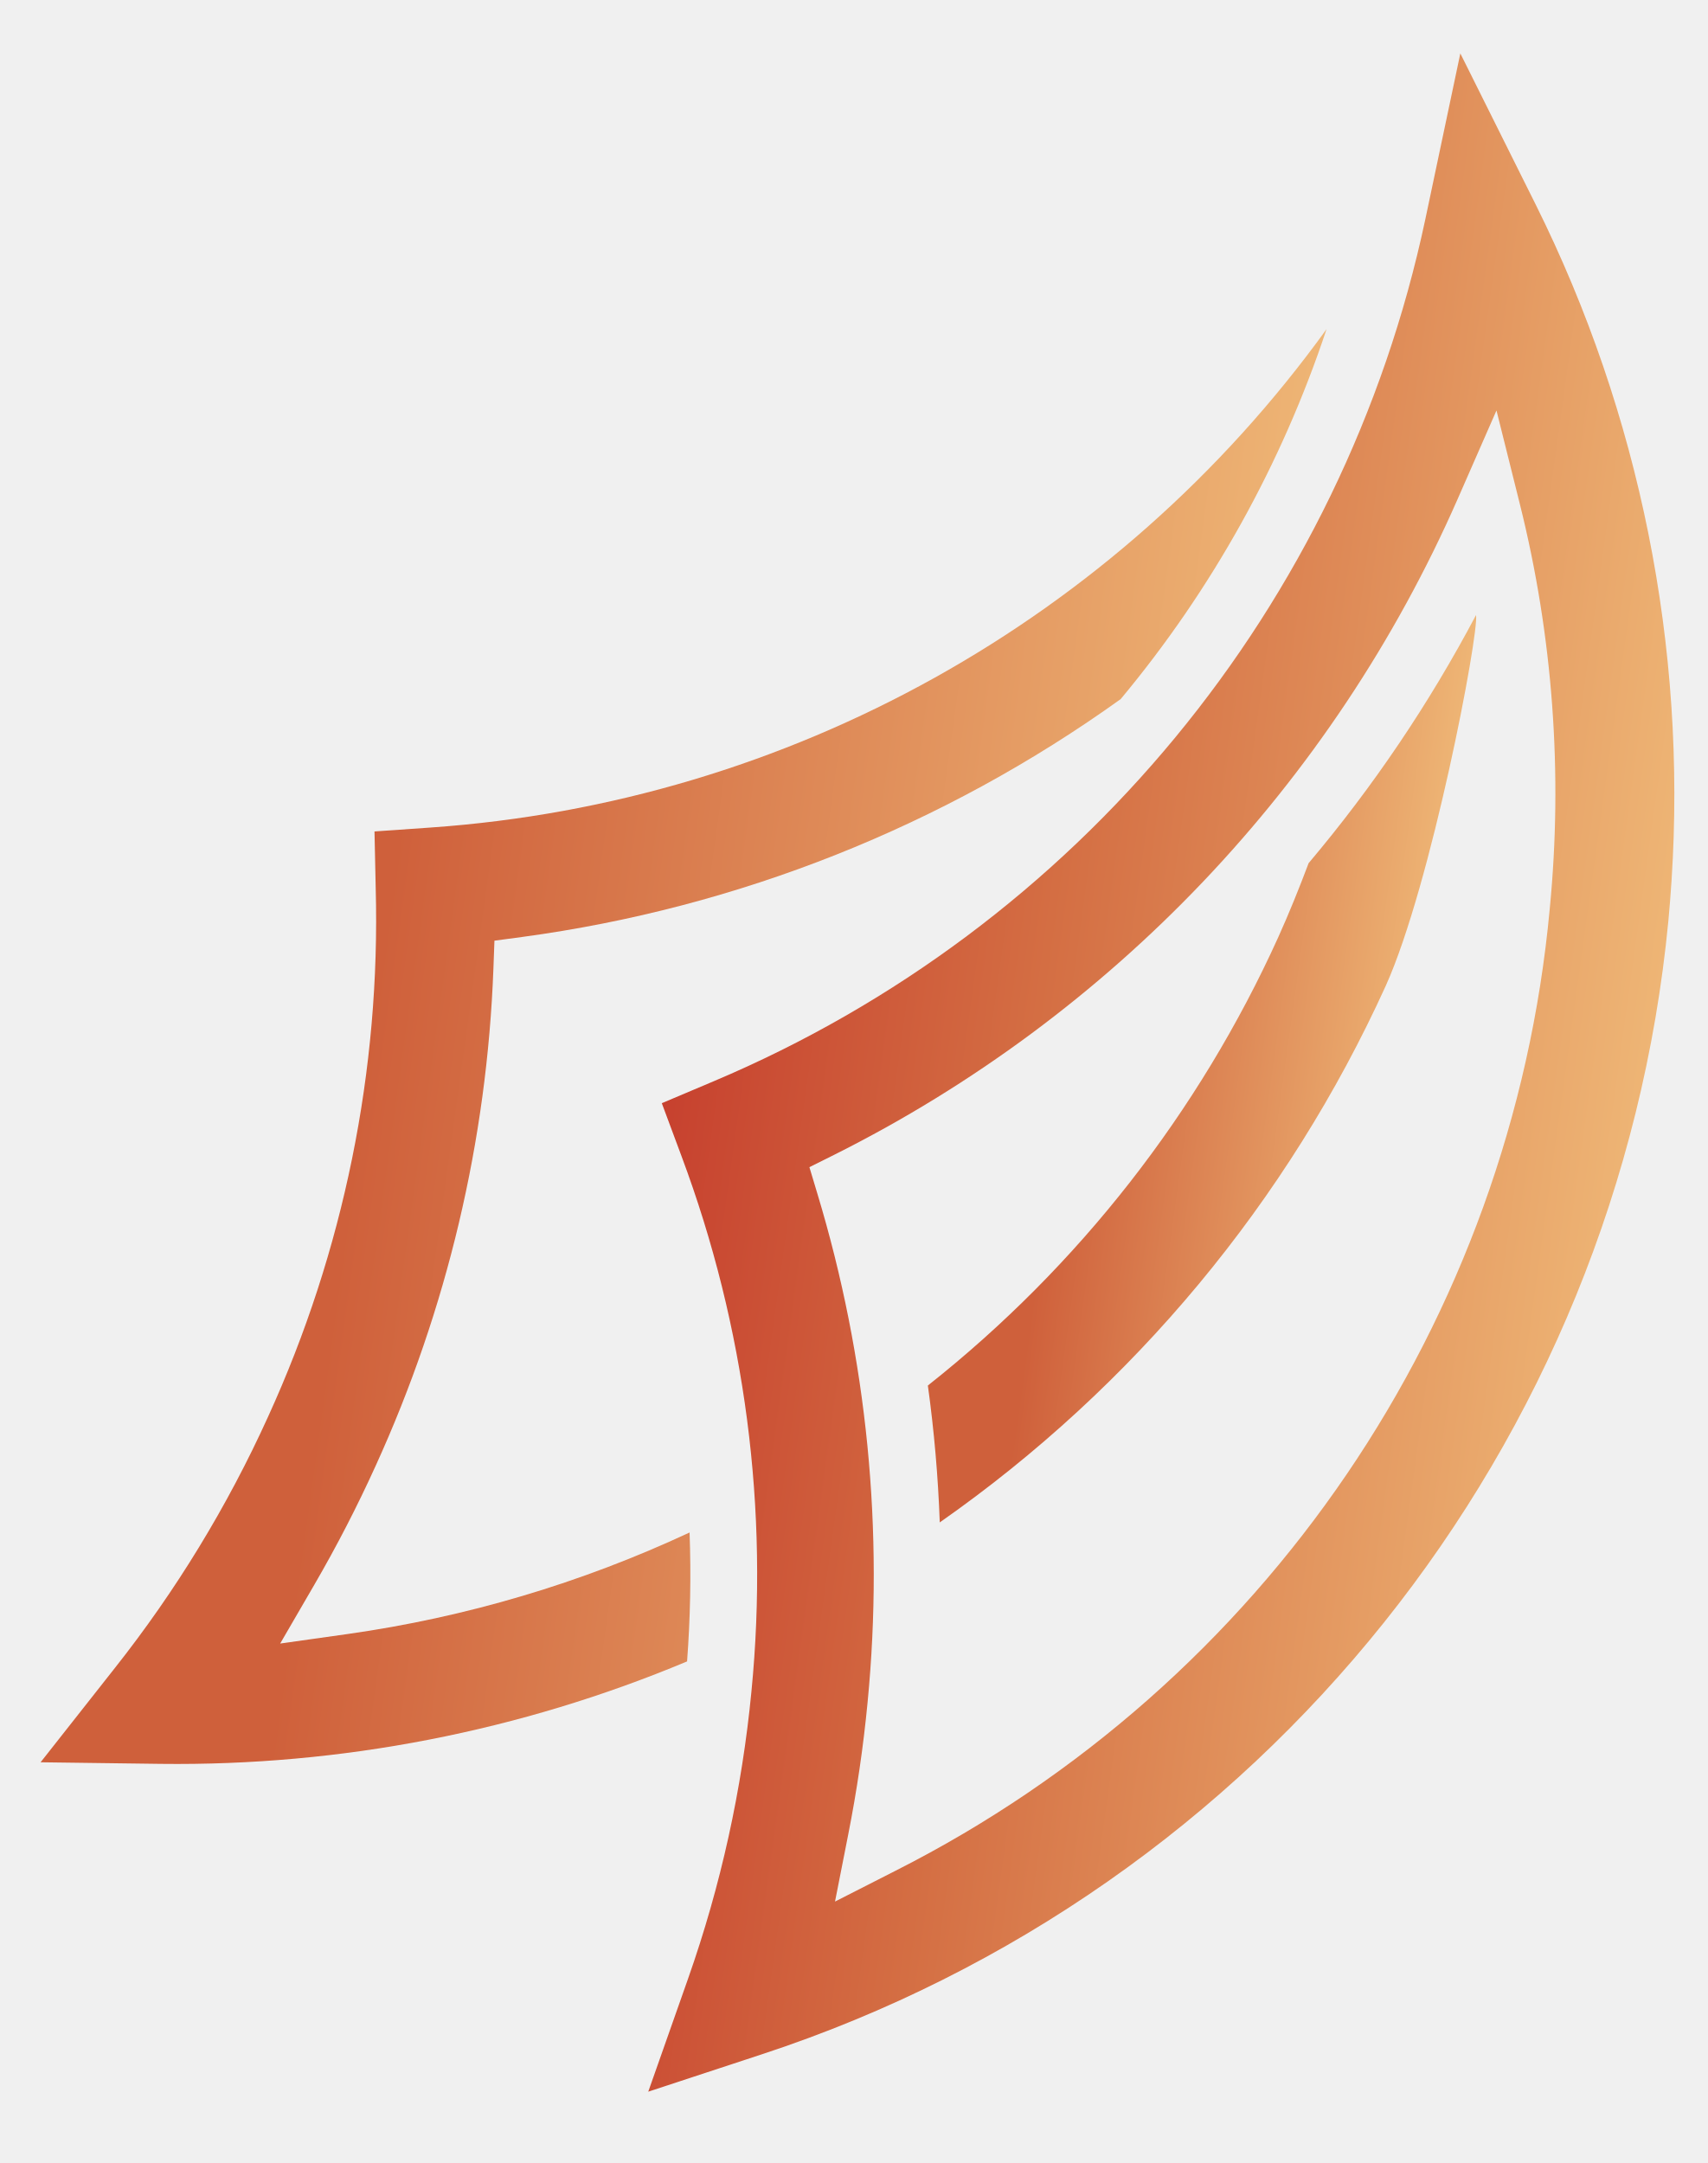
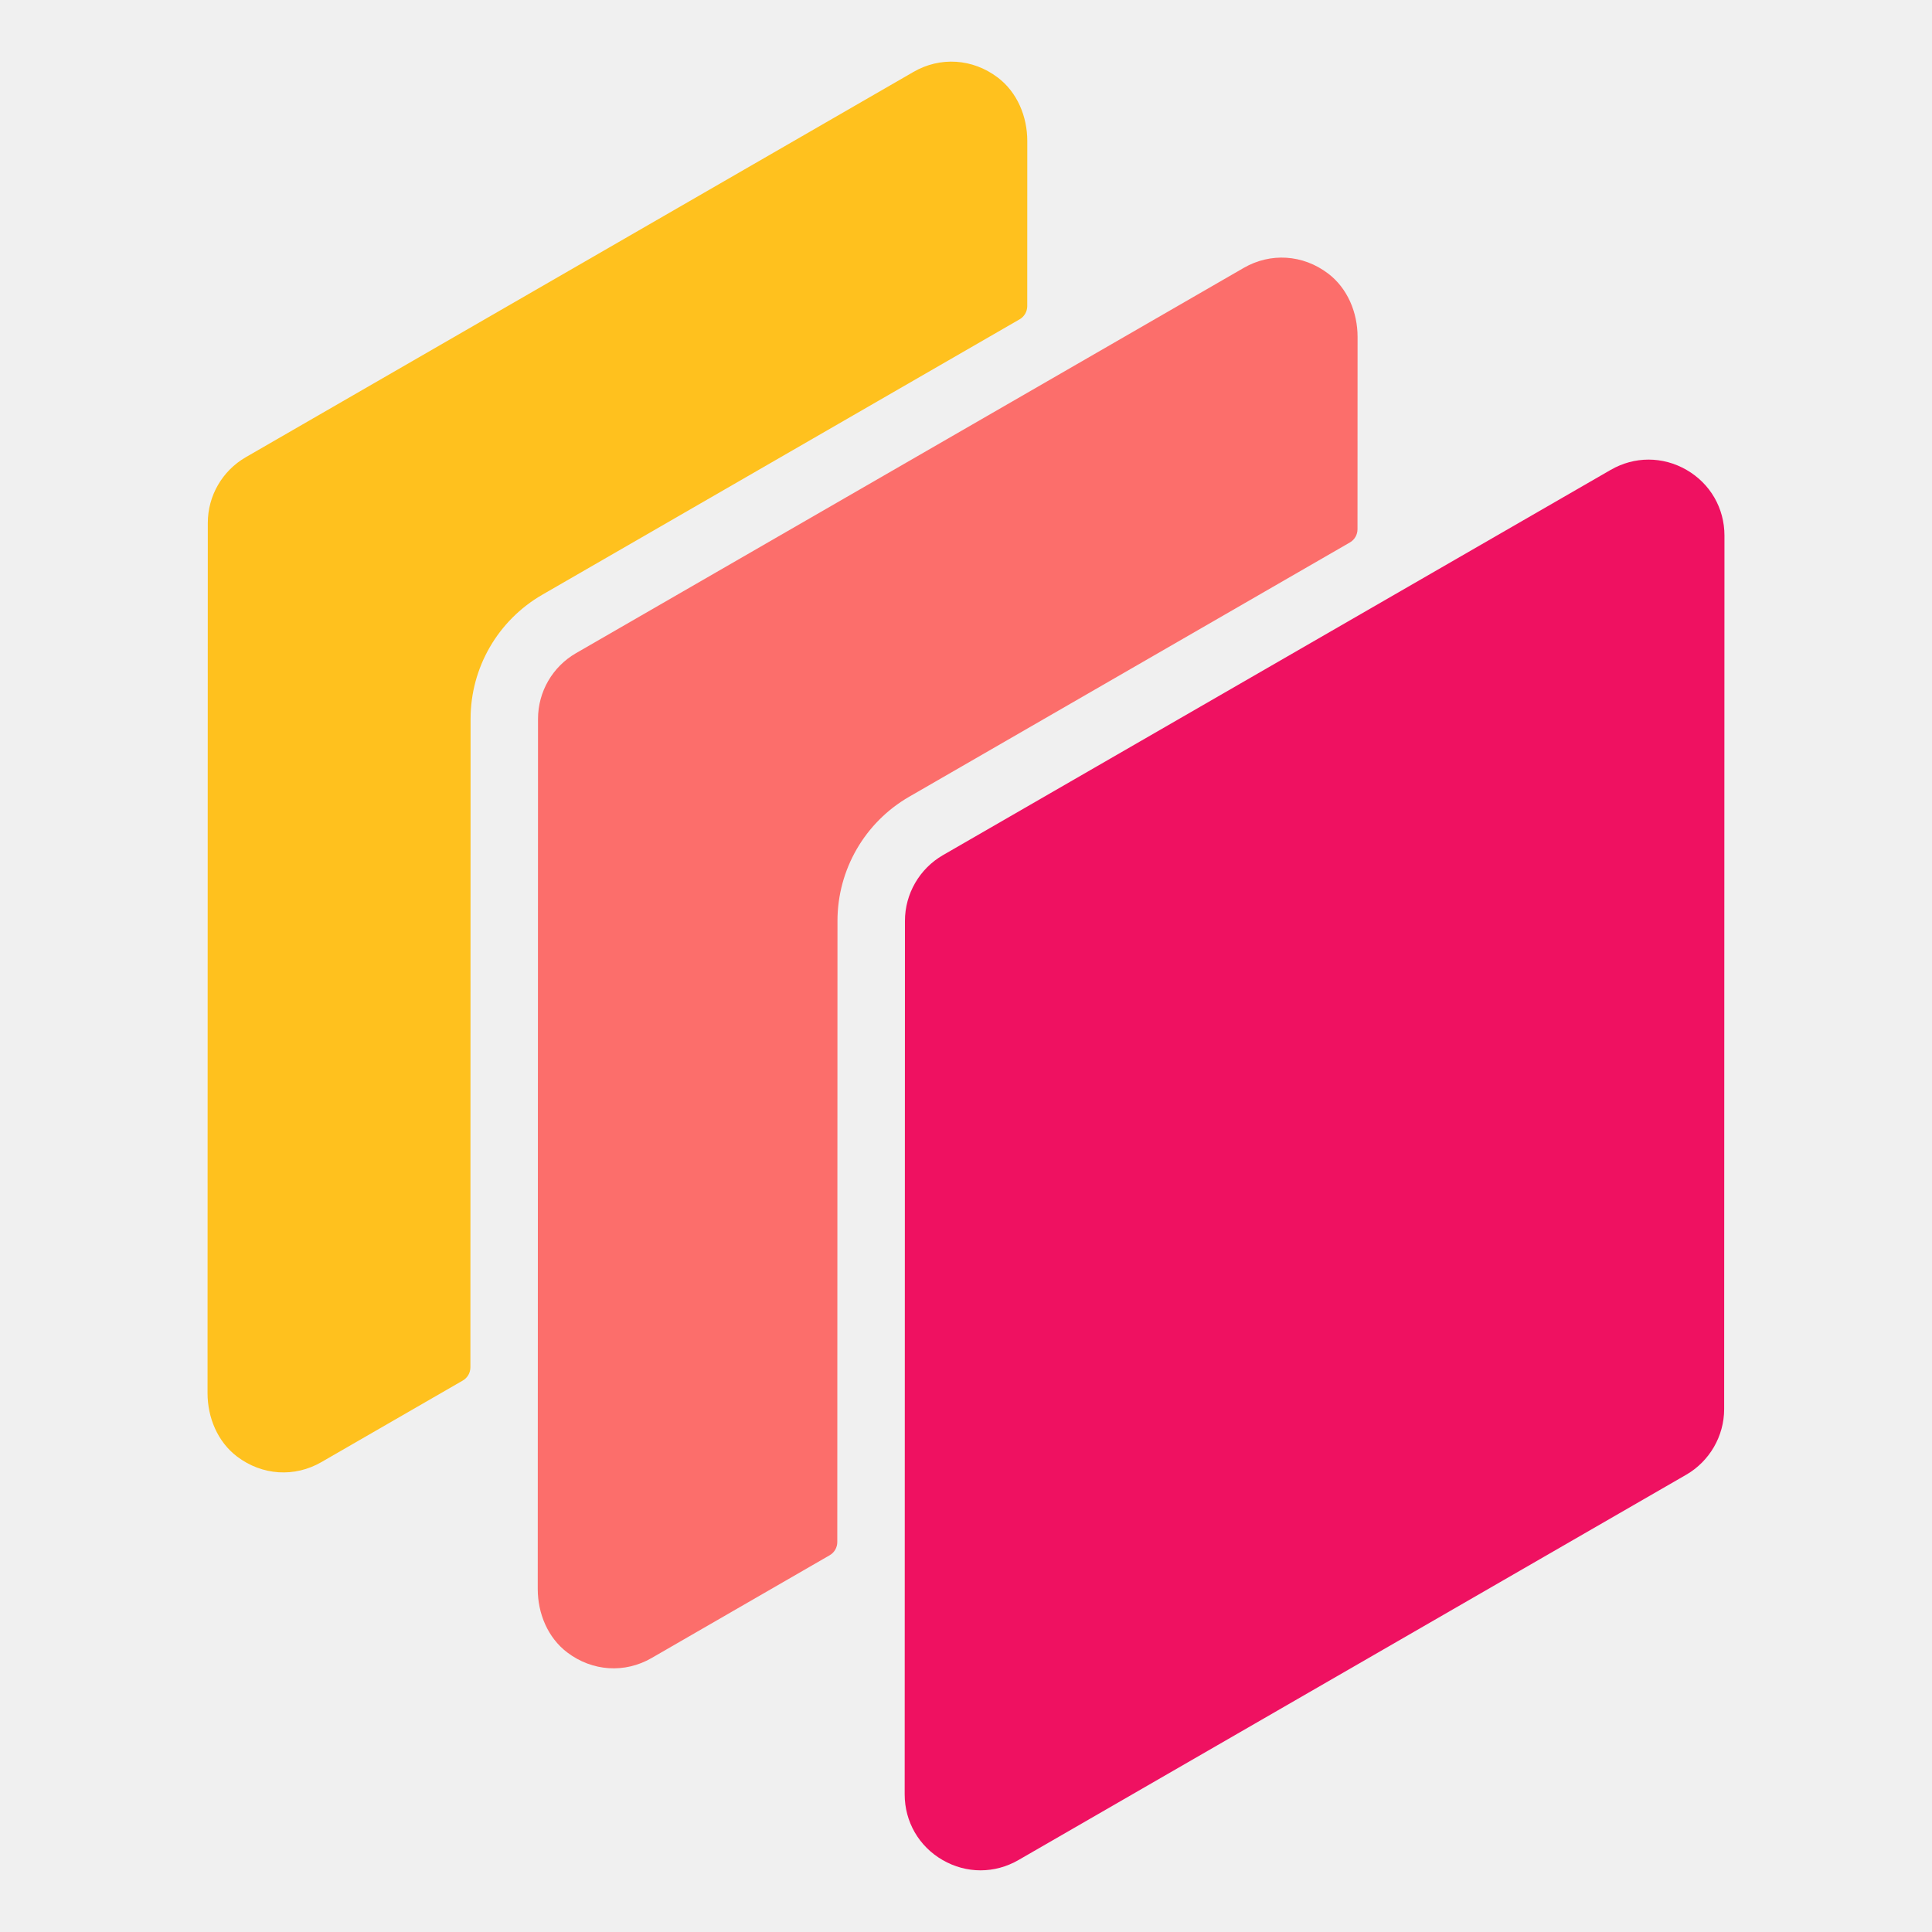
- <svg xmlns="http://www.w3.org/2000/svg" xmlns:xlink="http://www.w3.org/1999/xlink" id="Layer_1" data-name="Layer 1" viewBox="80 55 300 380">
-   <defs>
-     <linearGradient id="linear-gradient" x1="244.57" y1="186.17" x2="415.51" y2="186.17" gradientTransform="translate(-18.34 16.11) rotate(7.91)" gradientUnits="userSpaceOnUse">
-       <stop offset="0.01" stop-color="#c7422f" />
-       <stop offset="0.37" stop-color="#d46e43" />
-       <stop offset="1.00" stop-color="#eeb575" />
-     </linearGradient>
-     <linearGradient id="linear-gradient-2" x1="297.68" y1="181.79" x2="374.68" y2="181.79" gradientTransform="translate(-18.34 16.11) rotate(7.91)" gradientUnits="userSpaceOnUse">
-       <stop offset="0.21" stop-color="#cf603b" />
-       <stop offset="1" stop-color="#eeb575" />
-     </linearGradient>
-     <linearGradient id="linear-gradient-3" x1="152.4" y1="190.46" x2="341.55" y2="190.46" xlink:href="#linear-gradient-2" />
-   </defs>
-   <path d="M373.09,216.74q0.33-3.56.56-7.12A232.73,232.73,0,0,0,349.81,91L336.54,64.38l-6.15,29.14a212.21,212.21,0,0,1-125,151.43l-9.13,3.86,3.46,9.3a210,210,0,0,1,12.29,94,213,213,0,0,1-11.13,50.49l-7,19.87,20-6.58A233,233,0,0,0,373.09,216.74ZM237.35,383.64l-10.66,5.43L229,377.34a234.27,234.27,0,0,0,3.41-23.27,231.39,231.39,0,0,0-8.81-89.33l-1.41-4.69,4.37-2.18A234.07,234.07,0,0,0,336.06,142.69l6.83-15.58,4.12,16.5a209.52,209.52,0,0,1,5.23,71.12A211.17,211.17,0,0,1,237.35,383.64Z" style="fill:url(#linear-gradient)" />
-   <path d="M323.44,228.19c8-17.75,16.39-61.85,15.86-65.14a245.35,245.35,0,0,1-29.41,43.59c-1.65,4.37-3.39,8.7-5.33,13h0A211.92,211.92,0,0,1,243,298.41q1.65,11.94,2.09,24.05A232.43,232.43,0,0,0,323.44,228.19Z" style="fill:url(#linear-gradient-2)" />
-   <path d="M201.14,324.23a212.21,212.21,0,0,1-60.09,17.84l-11.83,1.67,6-10.33A235,235,0,0,0,146,312.5a231.24,231.24,0,0,0,20.68-87.35l0.18-4.89,4.85-.65a234,234,0,0,0,105.16-41.79,200.09,200.09,0,0,0,36.17-65,212.27,212.27,0,0,1-157.36,87.56l-9.89.69L146,211a210.08,210.08,0,0,1-18.92,92.92,213,213,0,0,1-26.92,44.14L87.13,364.6l21.07,0.28a232.13,232.13,0,0,0,92.5-18A202.86,202.86,0,0,0,201.14,324.23Z" style="fill:url(#linear-gradient-3)" />
+ <svg xmlns="http://www.w3.org/2000/svg" version="1.1" id="Layer_1" x="0px" y="0px" viewBox="0 0 512 512" style="enable-background:new 0 0 512 512;" xml:space="preserve">
+   <style type="text/css">
+ 	.st0{fill:#FFC11E;}
+ 	.st1{fill:#04255C;}
+ 	.st2{fill:#FC6E6B;}
+ 	.st3{fill:#FFFFFF;}
+ 	.st4{fill:#EF1161;}
+ </style>
+   <g>
+     <path class="st0" d="M143.71,157.61l126.5-72.99c1.25-0.72,2.02-2.05,2.02-3.5l0.01-43.77c0-6.48-2.66-12.9-7.83-16.81   c-6.69-5.06-15.28-5.56-22.33-1.48L65.13,121.17c-6.22,3.59-10.06,10.23-10.06,17.41L55,369.18c0,6.47,2.65,12.89,7.81,16.81   c6.68,5.07,15.29,5.57,22.35,1.49l37.48-21.62c1.25-0.72,2.02-2.05,2.02-3.5l0.05-171.85C124.71,176.93,131.95,164.4,143.71,157.61   z" />
+     <path class="st4" d="M446.95,124.53c-3.15-1.82-6.61-2.73-10.06-2.73c-3.45,0-6.9,0.91-10.05,2.73l-176.96,102.1   c-6.2,3.58-10.06,10.25-10.06,17.41l-0.07,231.47c0,7.27,3.76,13.78,10.05,17.42c6.3,3.64,13.81,3.64,20.11,0l176.95-102.11   c6.2-3.58,10.06-10.25,10.06-17.41L457,141.95C457,134.68,453.24,128.16,446.95,124.53z" />
+     <path class="st2" d="M240.95,211.14l116.78-67.38c1.25-0.72,2.02-2.05,2.02-3.5l0.02-50.98c0-6.48-2.66-12.9-7.83-16.81   c-6.69-5.06-15.27-5.55-22.33-1.48l-48.43,27.95L152.64,173.1c-6.22,3.59-10.06,10.23-10.06,17.41l-0.05,174.18l-0.02,56.41   c0,6.48,2.65,12.89,7.81,16.81c6.69,5.07,15.29,5.57,22.35,1.49l47.2-27.24c1.25-0.72,2.02-2.05,2.02-3.5l0.05-164.64   C221.95,230.46,229.19,217.92,240.95,211.14z" />
+   </g>
</svg>
